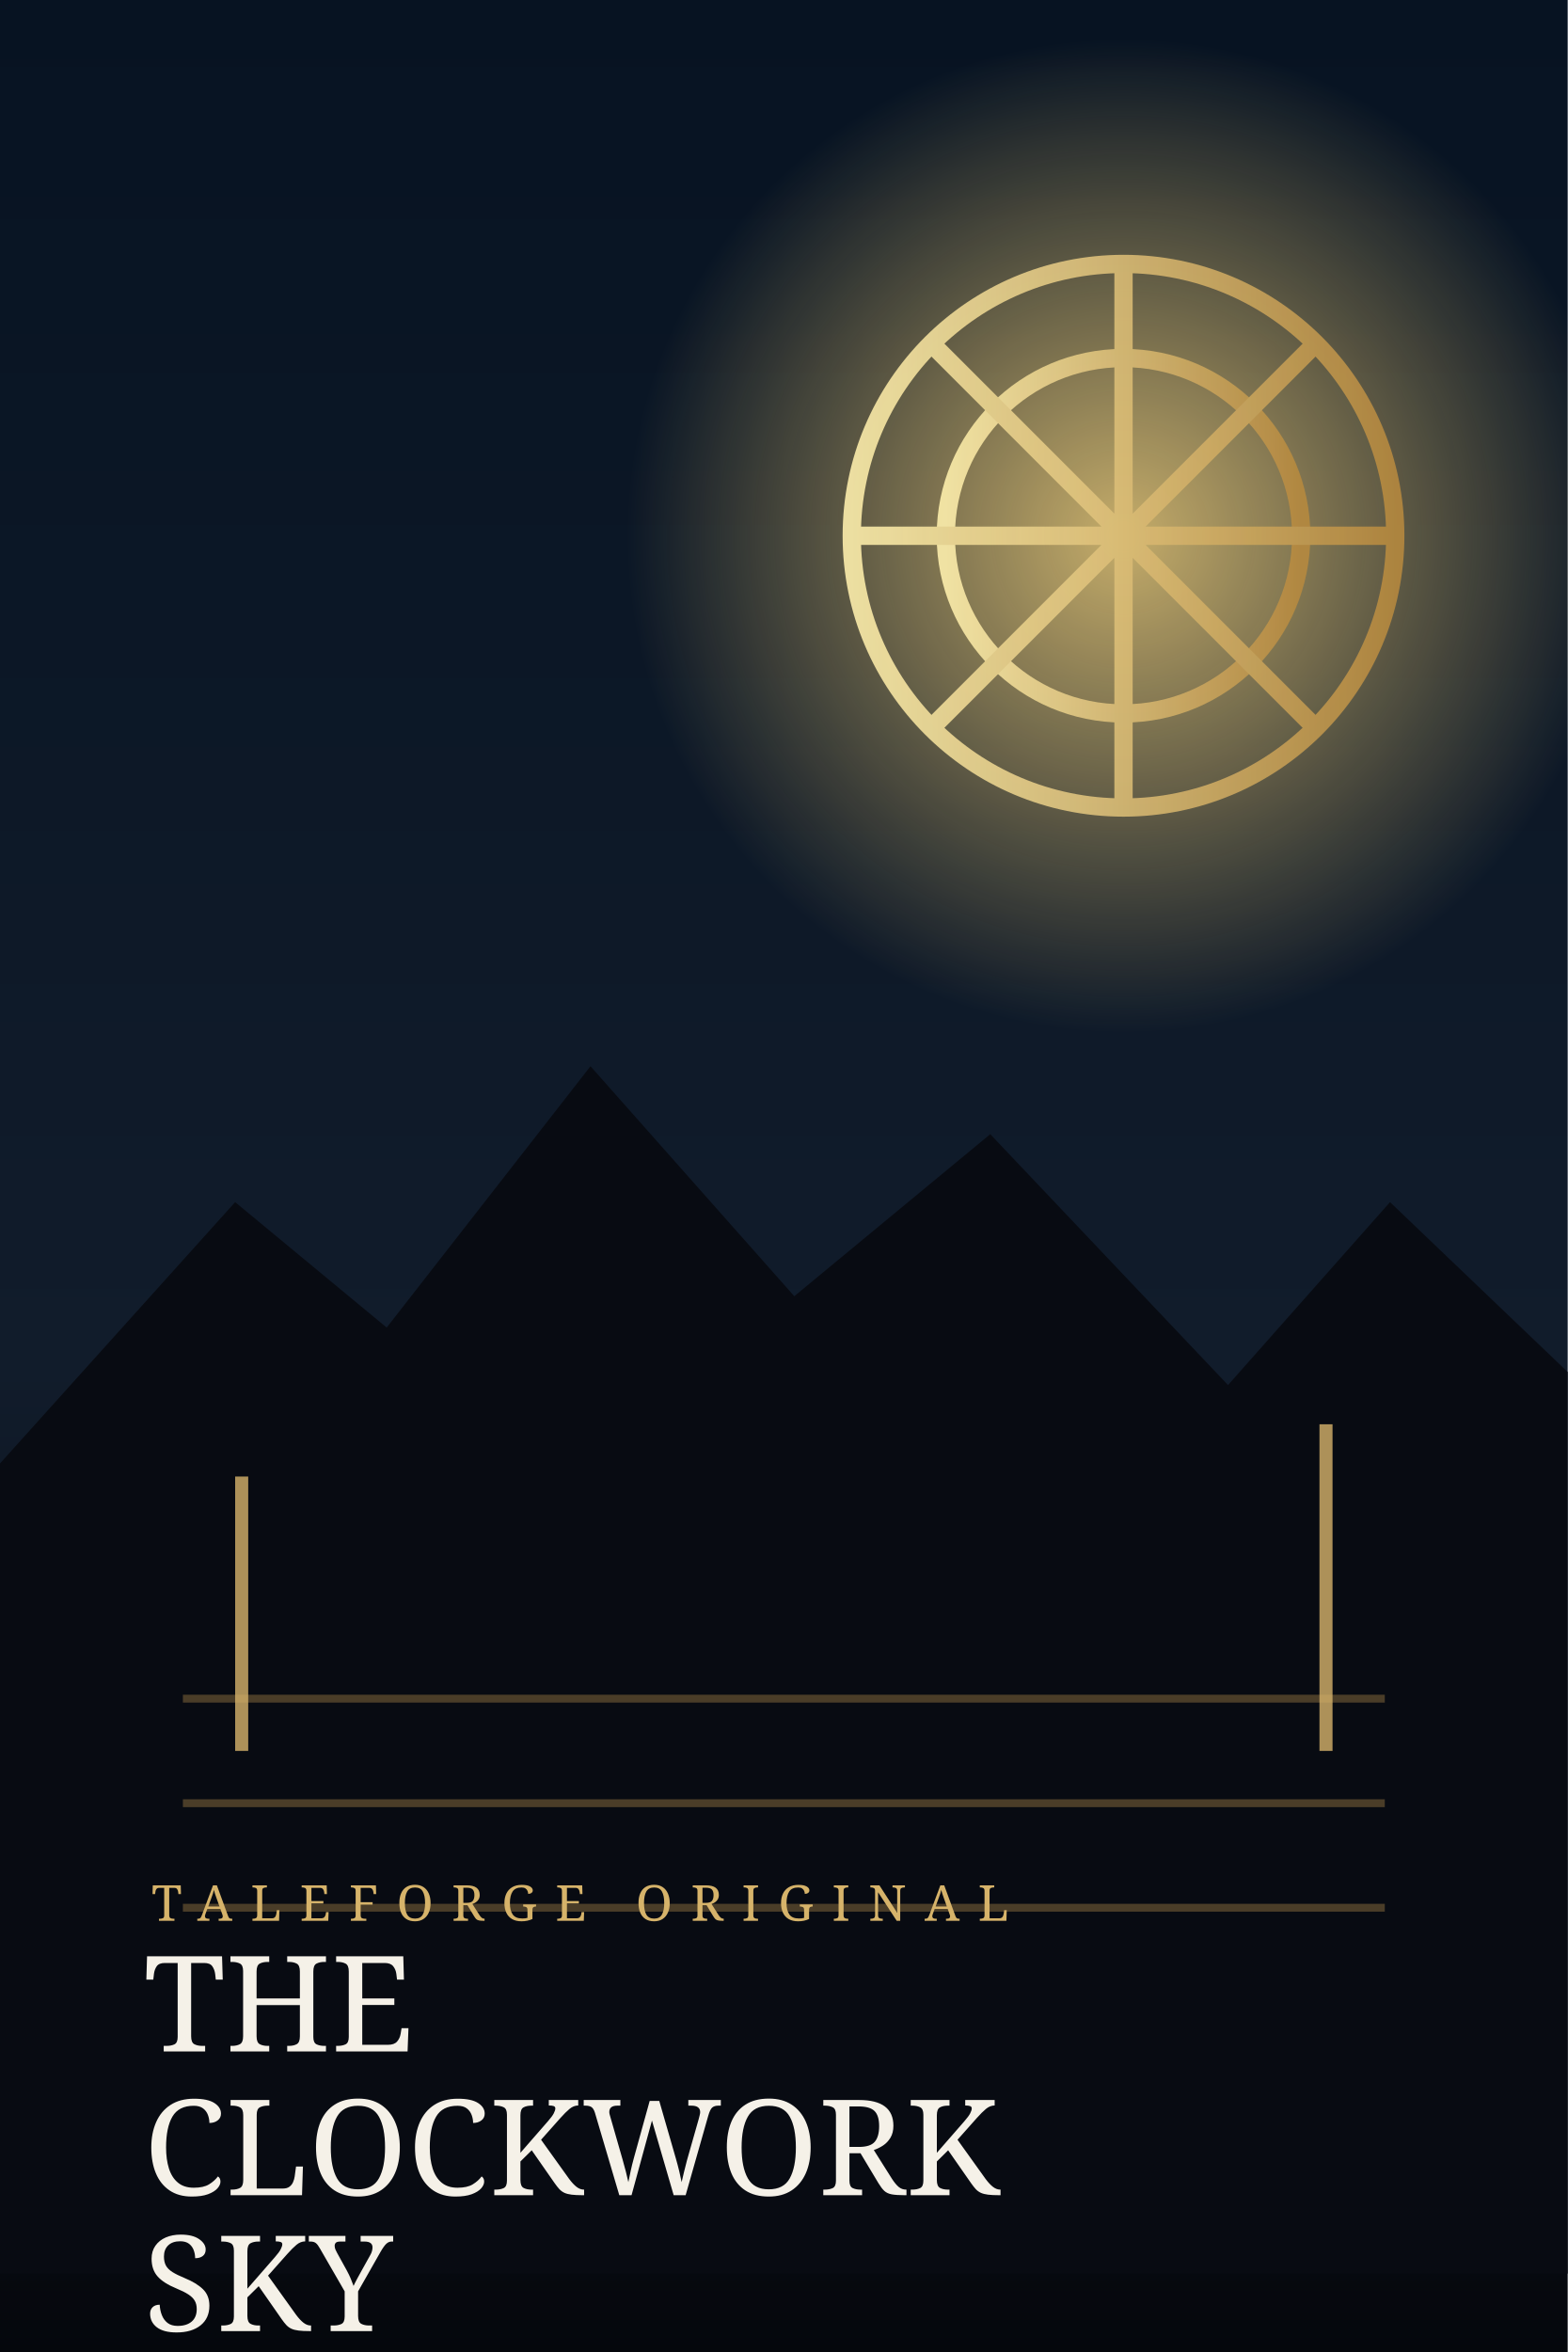
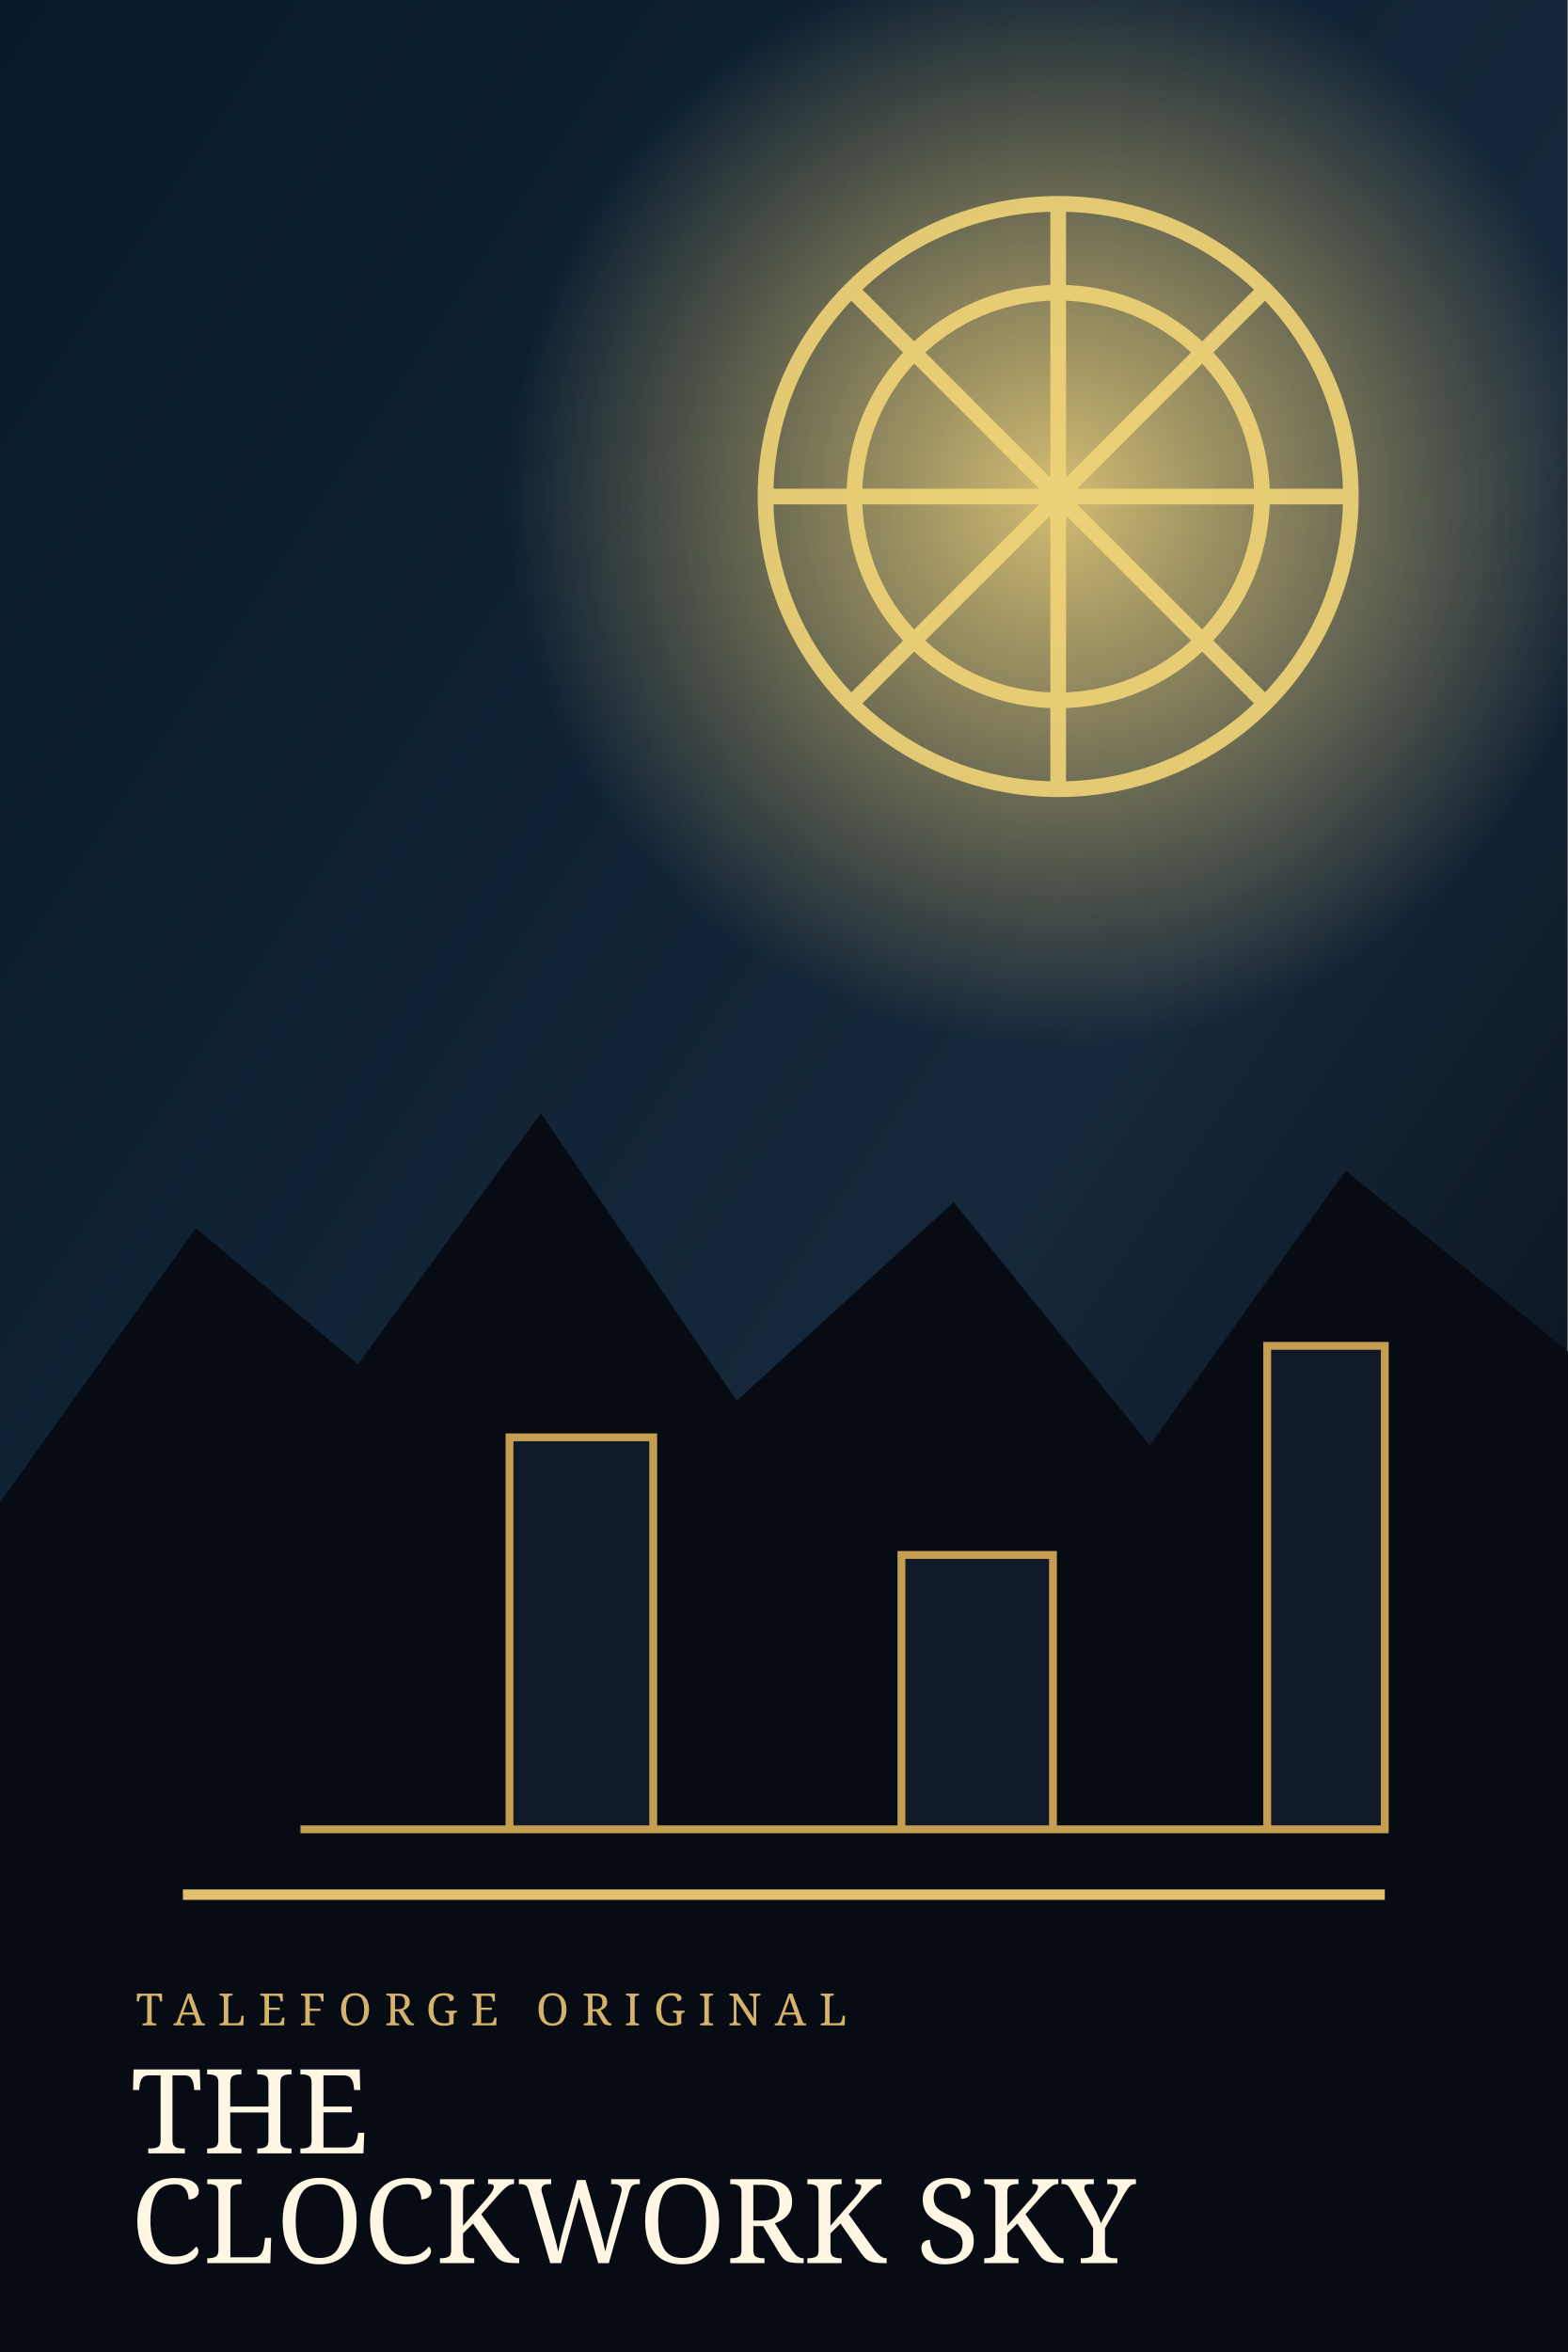
<svg xmlns="http://www.w3.org/2000/svg" viewBox="0 0 600 900">
  <defs>
-     <linearGradient id="bg" x2="0" y2="1">
-       <stop stop-color="#071322" />
-       <stop offset=".58" stop-color="#111c2b" />
+     <linearGradient id="b" y2="1">
+       <stop stop-color="#071a2b" />
+       <stop offset=".58" stop-color="#16283b" />
      <stop offset="1" stop-color="#05070c" />
    </linearGradient>
-     <radialGradient id="sun">
-       <stop stop-color="#f4d27b" stop-opacity=".8" />
-       <stop offset="1" stop-color="#f4d27b" stop-opacity="0" />
+     <radialGradient id="g">
+       <stop stop-color="#f5d77d" stop-opacity=".85" />
+       <stop offset="1" stop-color="#f5d77d" stop-opacity="0" />
    </radialGradient>
-     <linearGradient id="gold">
-       <stop stop-color="#fff0ad" />
-       <stop offset="1" stop-color="#b7893e" />
-     </linearGradient>
  </defs>
-   <rect width="600" height="900" fill="url(#bg)" />
-   <circle cx="430" cy="205" r="190" fill="url(#sun)" />
-   <g fill="none" stroke="url(#gold)" stroke-width="7" opacity=".88">
-     <circle cx="430" cy="205" r="104" />
-     <circle cx="430" cy="205" r="68" />
-     <path d="M430 101v208M326 205h208M356 131l148 148M504 131L356 279" />
+   <rect width="600" height="900" fill="url(#b)" />
+   <circle cx="405" cy="190" r="210" fill="url(#g)" />
+   <g fill="none" stroke="#f1d477" stroke-width="6" opacity=".9">
+     <circle cx="405" cy="190" r="112" />
+     <circle cx="405" cy="190" r="78" />
+     <path d="M405 78v224M293 190h224M326 111l158 158M484 111L326 269" />
  </g>
-   <g fill="#080b12">
-     <path d="M0 560l90-100 58 48 78-100 78 88 75-62 91 96 62-70 68 65v345H0z" />
+   <g fill="#070b13">
+     <path d="M0 575l75-105 62 52 70-96 75 110 83-76 75 93 75-105 160 130v322H0z" />
  </g>
-   <g fill="none" stroke="#c79c51" stroke-width="3" opacity=".35">
-     <path d="M70 650h460M70 690h460M70 730h460" />
+   <g fill="#111a27" stroke="#c69e52" stroke-width="3">
+     <path d="M115 700h80v-150h55v150h95v-105h58v105h82v-185h45v185h-415z" />
  </g>
-   <g fill="#d6b36a" opacity=".8">
-     <rect x="90" y="565" width="5" height="105" />
-     <rect x="505" y="545" width="5" height="125" />
-   </g>
-   <text x="58" y="735" fill="#d6b36a" font-family="Georgia,serif" font-size="19" letter-spacing="7">TALEFORGE ORIGINAL</text>
-   <text x="55" y="785" fill="#f5f1e8" font-family="Georgia,serif" font-size="51">THE</text>
-   <text x="55" y="840" fill="#f5f1e8" font-family="Georgia,serif" font-size="51">CLOCKWORK</text>
-   <text x="55" y="892" fill="#f5f1e8" font-family="Georgia,serif" font-size="51">SKY</text>
+   <path d="M70 725h460" stroke="#e2c16e" stroke-width="4" />
+   <text x="52" y="775" fill="#d6b36a" font-family="Georgia" font-size="17" letter-spacing="5">TALEFORGE ORIGINAL</text>
+   <text x="50" y="824" fill="#fff7e3" font-family="Georgia" font-size="45">THE</text>
+   <text x="50" y="866" fill="#fff7e3" font-family="Georgia" font-size="45">CLOCKWORK SKY</text>
</svg>
